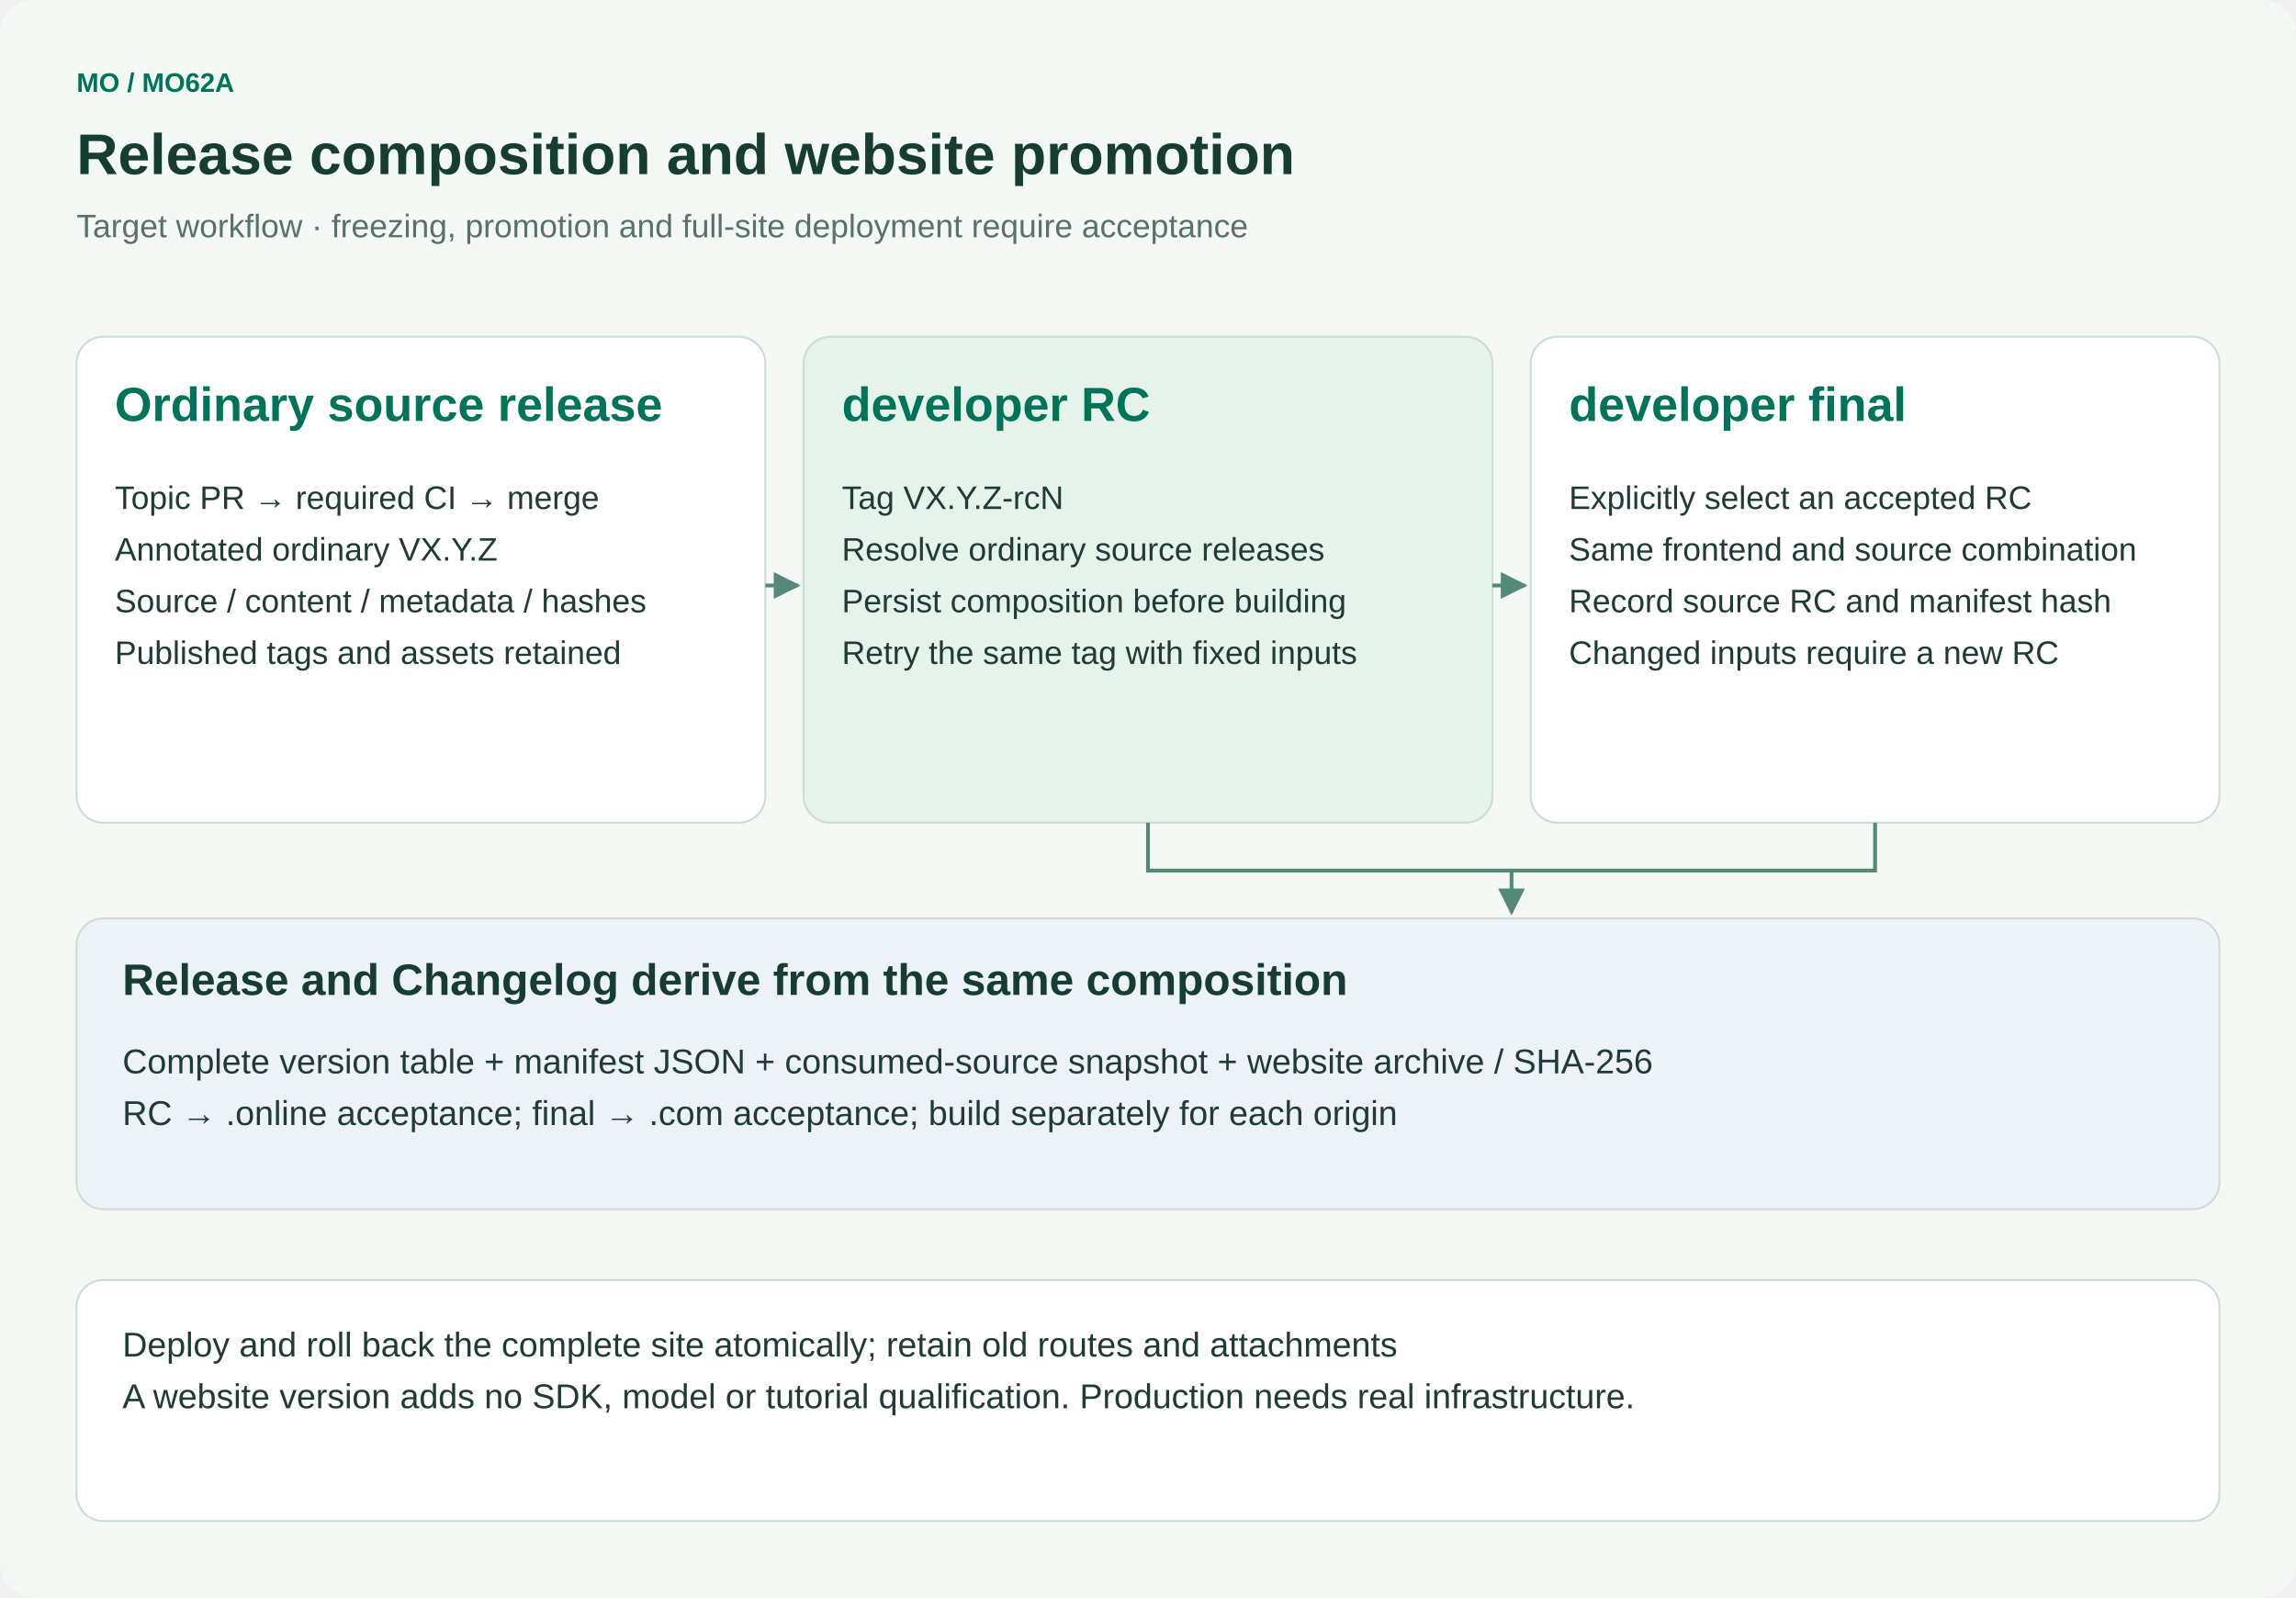
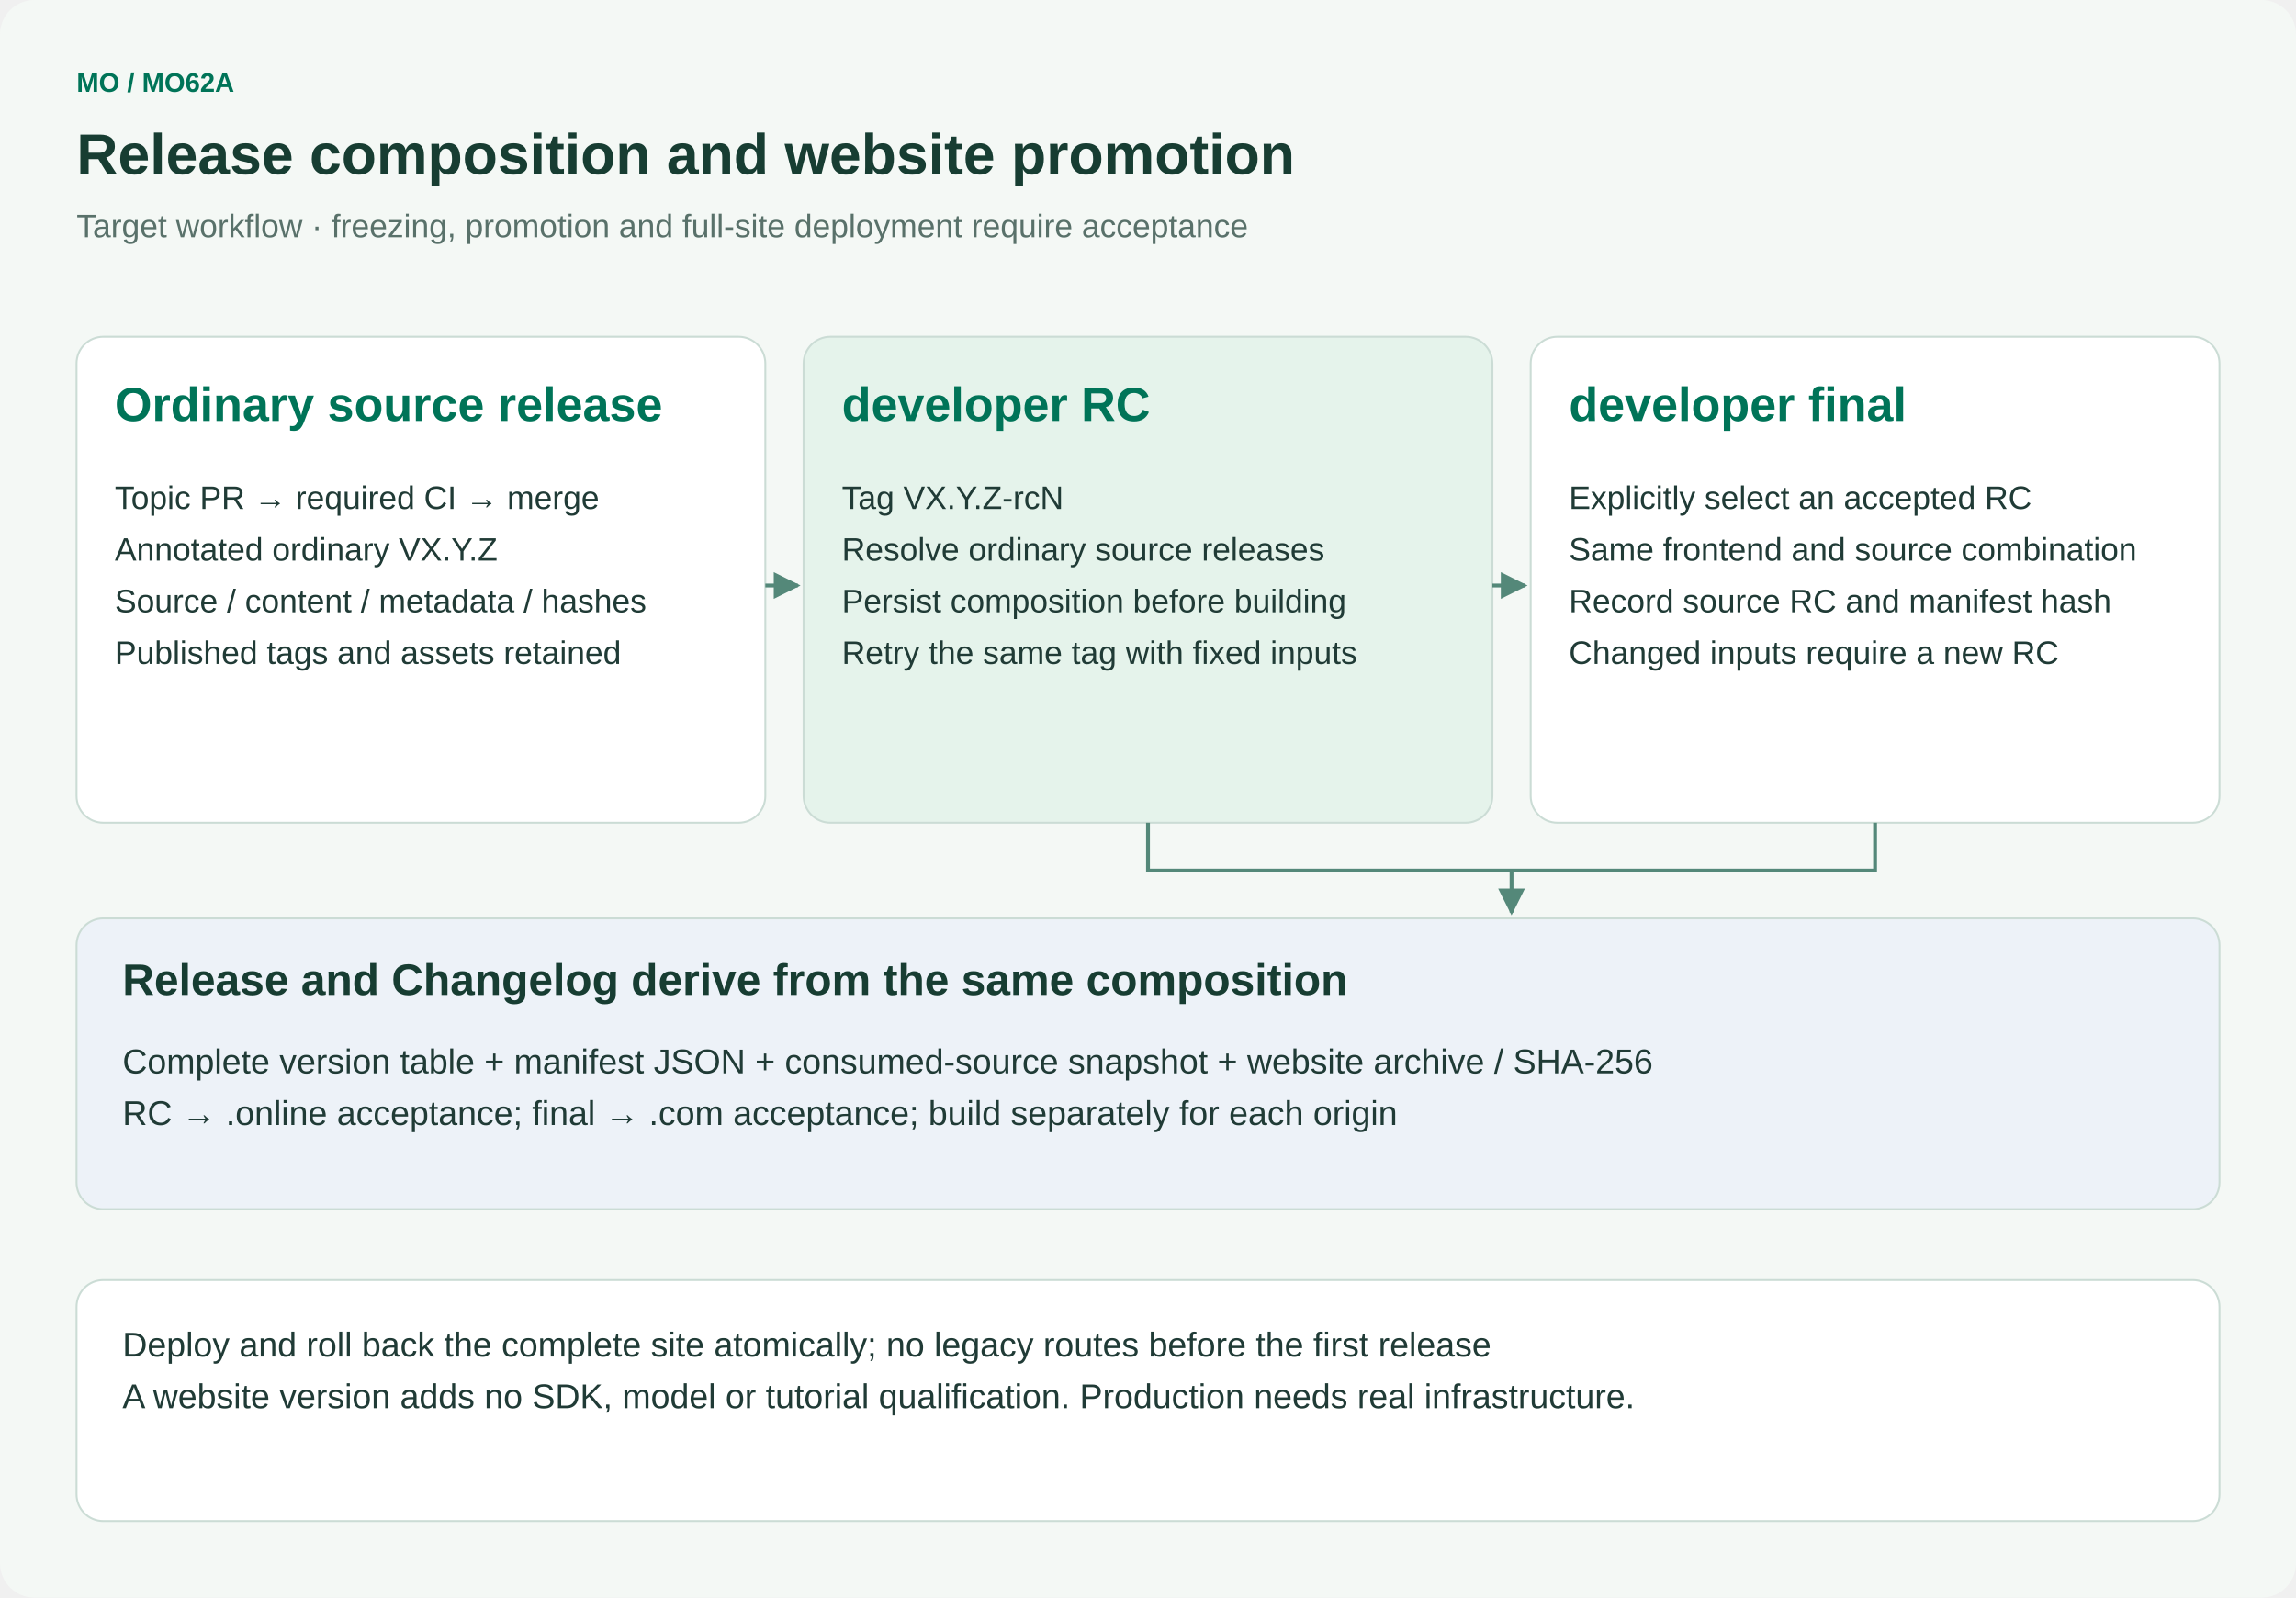
<svg xmlns="http://www.w3.org/2000/svg" viewBox="0 0 1200 835" role="img" aria-labelledby="title desc">
  <defs>
    <marker id="arrow" viewBox="0 0 10 10" refX="9" refY="5" markerWidth="7" markerHeight="7" orient="auto">
      <path d="M0 0 10 5 0 10z" fill="#548879" />
    </marker>
  </defs>
  <rect width="1200" height="835" rx="18" fill="#f4f8f5" />
  <g font-family="Arial, Noto Sans CJK SC, Microsoft YaHei, sans-serif">
    <text x="40" y="48" font-size="14" fill="#007458" font-weight="700">MO / MO62A</text>
    <text x="40" y="91" font-size="30" fill="#173d32" font-weight="700">Release composition and website promotion</text>
    <text x="40" y="124" font-size="17" fill="#59716a" font-weight="400">Target workflow · freezing, promotion and full-site deployment require acceptance</text>
    <rect x="40" y="176" width="360" height="254" rx="14" fill="#fff" stroke="#cbdcd5" />
    <text x="60" y="220" font-size="25" fill="#007458" font-weight="700">Ordinary source release</text>
    <text x="60" y="266" font-size="17" fill="#203b36" font-weight="400">Topic PR → required CI → merge</text>
    <text x="60" y="293" font-size="17" fill="#203b36" font-weight="400">Annotated ordinary VX.Y.Z</text>
    <text x="60" y="320" font-size="17" fill="#203b36" font-weight="400">Source / content / metadata / hashes</text>
    <text x="60" y="347" font-size="17" fill="#203b36" font-weight="400">Published tags and assets retained</text>
    <path d="M400 306h17" fill="none" stroke="#548879" stroke-width="2" marker-end="url(#arrow)" />
    <rect x="420" y="176" width="360" height="254" rx="14" fill="#e5f3eb" stroke="#cbdcd5" />
    <text x="440" y="220" font-size="25" fill="#007458" font-weight="700">developer RC</text>
    <text x="440" y="266" font-size="17" fill="#203b36" font-weight="400">Tag VX.Y.Z-rcN</text>
    <text x="440" y="293" font-size="17" fill="#203b36" font-weight="400">Resolve ordinary source releases</text>
    <text x="440" y="320" font-size="17" fill="#203b36" font-weight="400">Persist composition before building</text>
    <text x="440" y="347" font-size="17" fill="#203b36" font-weight="400">Retry the same tag with fixed inputs</text>
    <path d="M780 306h17" fill="none" stroke="#548879" stroke-width="2" marker-end="url(#arrow)" />
    <rect x="800" y="176" width="360" height="254" rx="14" fill="#fff" stroke="#cbdcd5" />
    <text x="820" y="220" font-size="25" fill="#007458" font-weight="700">developer final</text>
    <text x="820" y="266" font-size="17" fill="#203b36" font-weight="400">Explicitly select an accepted RC</text>
    <text x="820" y="293" font-size="17" fill="#203b36" font-weight="400">Same frontend and source combination</text>
    <text x="820" y="320" font-size="17" fill="#203b36" font-weight="400">Record source RC and manifest hash</text>
    <text x="820" y="347" font-size="17" fill="#203b36" font-weight="400">Changed inputs require a new RC</text>
    <path d="M600 430V455H980V430" fill="none" stroke="#548879" stroke-width="2" />
    <path d="M790 455V477" fill="none" stroke="#548879" stroke-width="2" marker-end="url(#arrow)" />
    <rect x="40" y="480" width="1120" height="152" rx="14" fill="#edf2f8" stroke="#cbdcd5" />
    <text x="64" y="520" font-size="23" fill="#173d32" font-weight="700">Release and Changelog derive from the same composition</text>
    <text x="64" y="561" font-size="18" fill="#203b36" font-weight="400">Complete version table + manifest JSON + consumed-source snapshot + website archive / SHA-256</text>
    <text x="64" y="588" font-size="18" fill="#203b36" font-weight="400">RC → .online acceptance; final → .com acceptance; build separately for each origin</text>
    <rect x="40" y="669" width="1120" height="126" rx="14" fill="#fff" stroke="#cbdcd5" />
-     <text x="64" y="709" font-size="18" fill="#203b36" font-weight="400">Deploy and roll back the complete site atomically; retain old routes and attachments</text>
+     <text x="64" y="709" font-size="18" fill="#203b36" font-weight="400">Deploy and roll back the complete site atomically; no legacy routes before the first release</text>
    <text x="64" y="736" font-size="18" fill="#203b36" font-weight="400">A website version adds no SDK, model or tutorial qualification. Production needs real infrastructure.</text>
  </g>
</svg>
